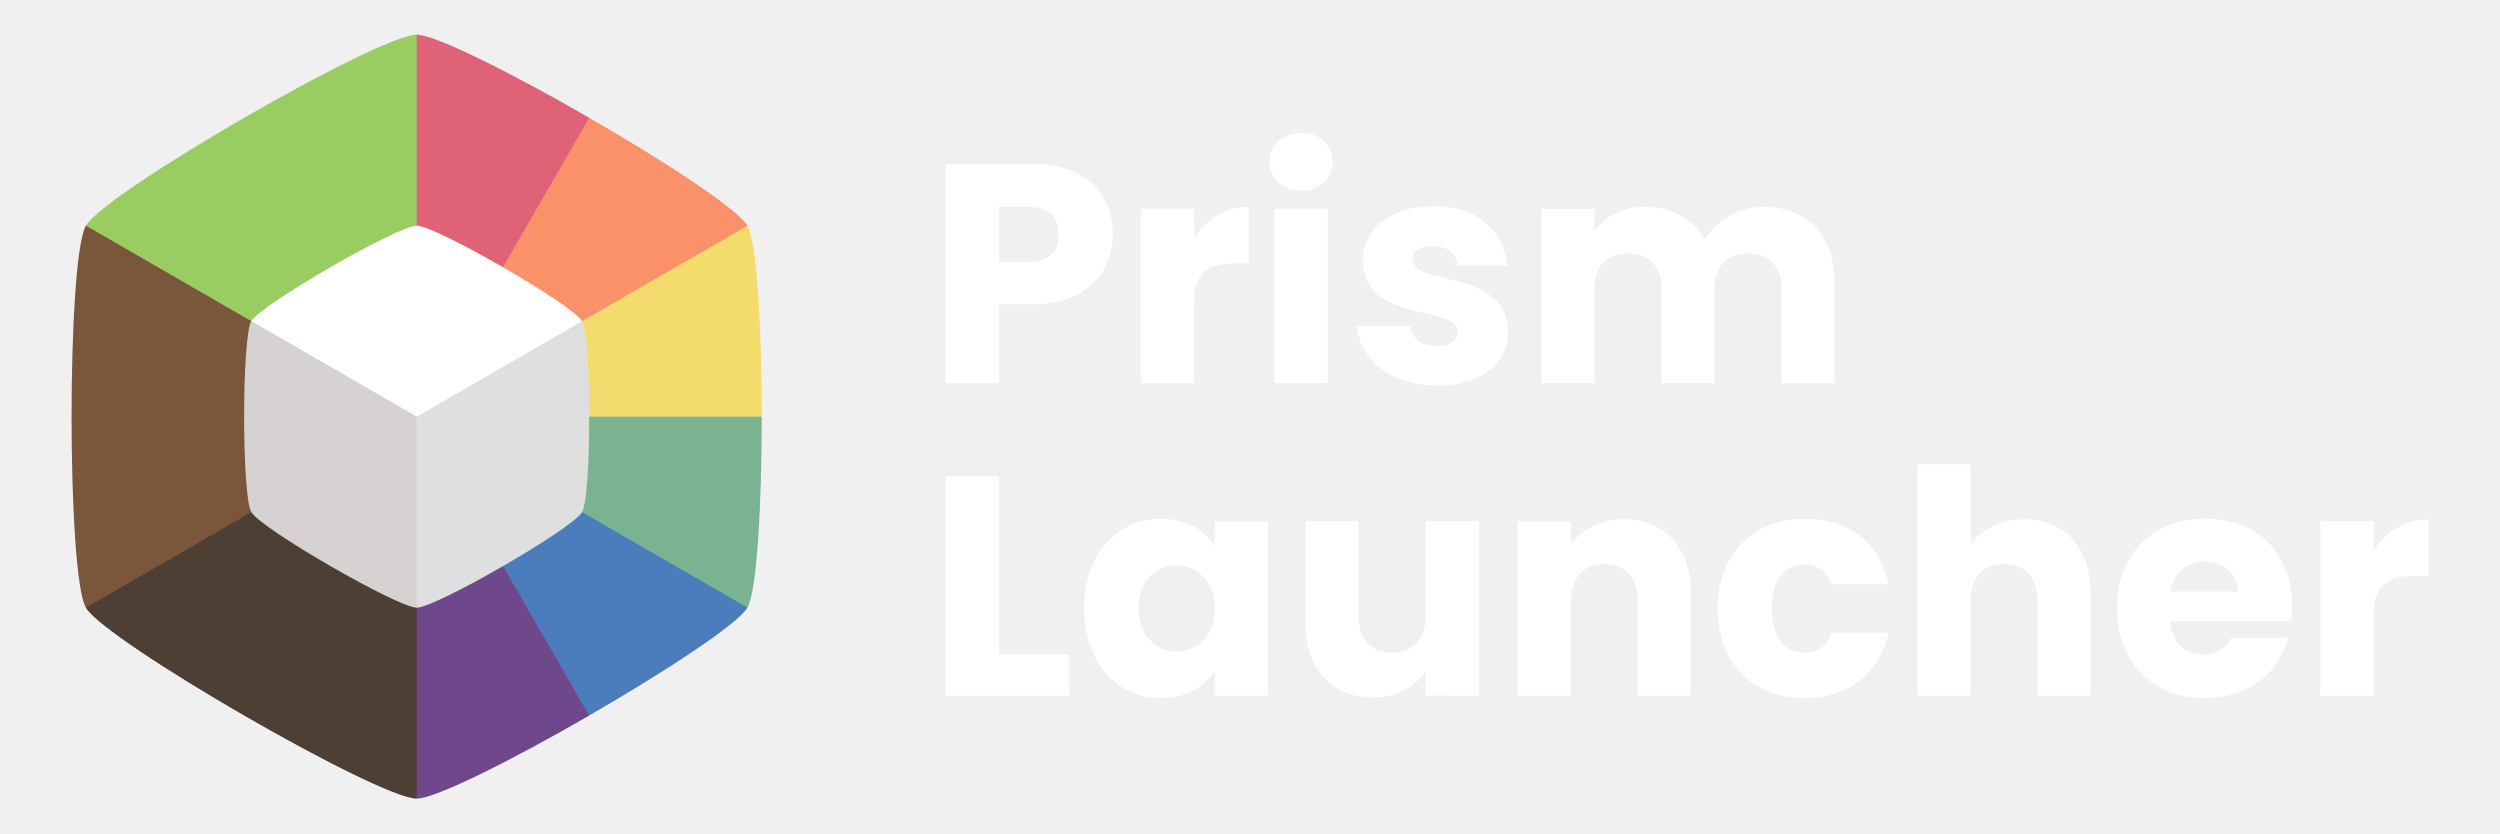
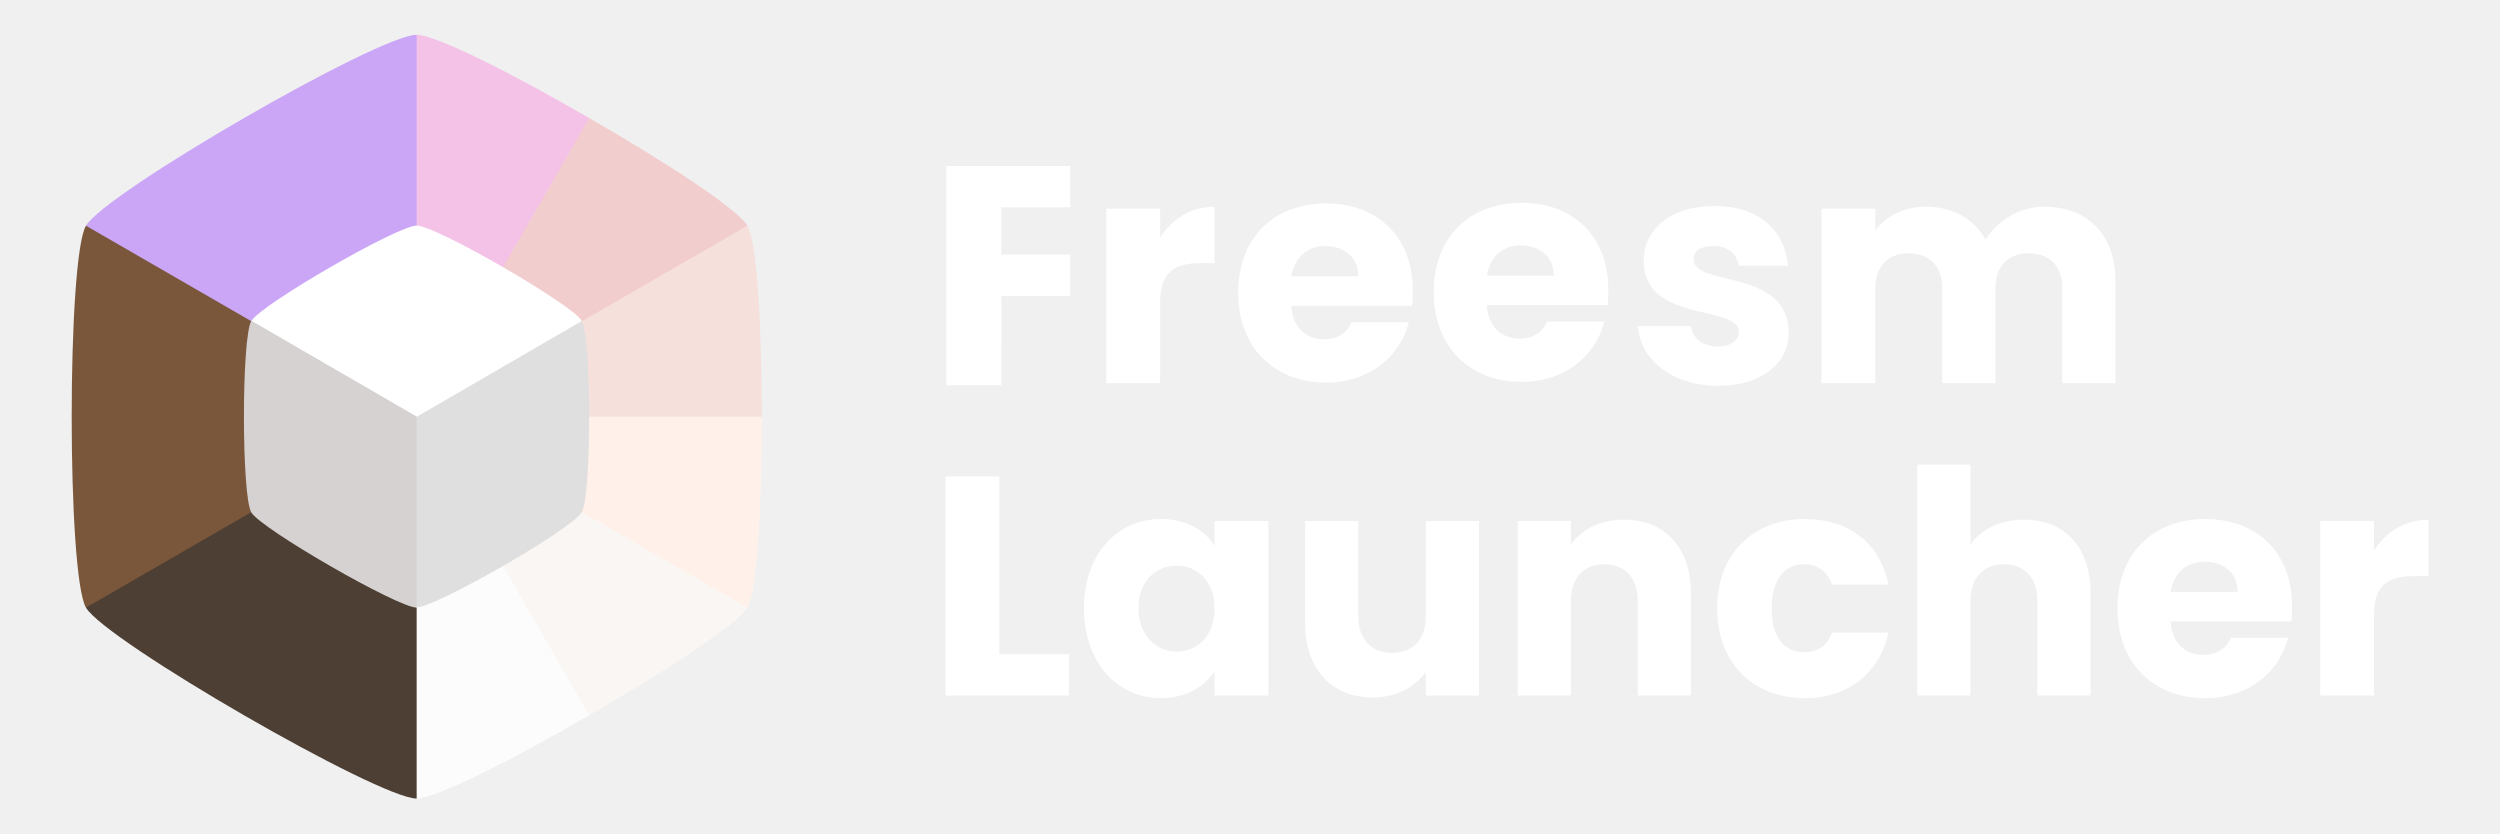
- <svg xmlns="http://www.w3.org/2000/svg" width="144" height="48" version="1.1" viewBox="0 0 38.1 12.7" id="svg66">
-   <defs id="defs70" />
-   <g stroke-width=".265" id="g24">
-     <path d="m6.35 6.35" fill="#99cd61" id="path4" />
-     <path d="m6.35 0.529-2.521 4.366 2.521 1.455 2.52-1.455 0.11-3.1c-1.151-0.665-2.339-1.266-2.63-1.266z" fill="#df6277" id="path6" />
-     <path d="m8.98 1.795-2.63 4.555 2.52 1.455 2.521-4.366c-0.146-0.252-1.26-0.98-2.411-1.644z" fill="#fb9168" id="path8" />
-     <path d="m11.391 3.44-5.041 2.91 2.52 1.455 2.739-1.455c0-1.329-0.073-2.658-0.218-2.91z" fill="#f3db6c" id="path10" />
-     <path d="m6.35 6.35v2.91h5.041c0.146-0.252 0.218-1.581 0.218-2.91z" fill="#7ab392" id="path12" />
-     <path d="m6.35 6.35v2.91l2.63 1.644c1.151-0.665 2.266-1.392 2.411-1.644z" fill="#4b7cbc" id="path14" />
-     <path d="m6.35 6.35-2.521 1.455 2.521 4.366c0.291 0 1.479-0.601 2.63-1.266z" fill="#6f488c" id="path16" />
-     <path d="m3.829 4.895-2.52 4.366c0.291 0.504 4.459 2.91 5.041 2.91v-5.821z" fill="#4d3f33" id="path18" />
-     <path d="m1.309 3.44c-0.291 0.504-0.291 5.317 0 5.821l5.041-2.91v-2.91z" fill="#7a573b" id="path20" />
-     <path d="m6.35 0.529c-0.582-2e-8 -4.75 2.406-5.041 2.91l5.041 2.91z" fill="#99cd61" id="path22" />
-   </g>
-   <g transform="matrix(.88 0 0 .88 -10.906 -1.2421)" id="g32">
-     <g transform="translate(13.26 2.2776)" id="g28">
-       <path transform="matrix(.96975 0 0 .96975 .1921 .1921)" d="m6.35 2.939c-0.341 0-2.783 1.41-2.953 1.705l2.953 5.116 2.954-5.116c-0.171-0.295-2.613-1.705-2.954-1.705z" fill="#fff" stroke-width=".265" id="path26" />
+ <svg xmlns="http://www.w3.org/2000/svg" width="38.1" height="12.7" version="1.1">
+   <g class="layer">
+     <g id="svg_12" transform="matrix(.88 0 0 .88 -10.906 -1.2421)">
+       <g id="svg_13" transform="translate(13.26 2.2776)">
+         <path d="m6.35,2.94c-0.34,0 -2.78,1.41 -2.95,1.7l2.95,5.12l2.95,-5.12c-0.17,-0.29 -2.61,-1.7 -2.95,-1.7z" fill="#fff" id="svg_14" stroke-width="0.26" transform="matrix(.96975 0 0 .96975 .1921 .1921)" />
+       </g>
+       <path d="m16.75,6.97l2.86,4.96c0.33,0 2.7,-1.36 2.86,-1.65c0.17,-0.29 0.17,-3.02 0,-3.31l-2.86,1.66l-2.86,-1.66z" fill="#dfdfdf" id="svg_15" stroke-width="0.26" />
    </g>
-     <path d="m16.746 6.974 2.864 4.961c0.331 0 2.699-1.367 2.864-1.654 0.165-0.286 0.165-3.021 0-3.307l-2.864 1.654z" fill="#dfdfdf" stroke-width=".265" id="path30" />
-   </g>
-   <path d="m3.83 4.895c-0.146 0.252-0.146 2.658 0 2.91 0.146 0.252 2.229 1.455 2.52 1.455v-2.91z" fill="#d6d2d2" stroke-width=".265" id="path34" />
-   <g fill="#14191e" stroke-width=".265" aria-label="Prism Launcher" id="g62" style="fill:#ffffff;fill-opacity:1">
-     <path d="m15.669 3.991h-0.443v-0.838h0.443c0.324 0 0.462 0.162 0.462 0.419 0 0.257-0.138 0.419-0.462 0.419zm1.291-0.419c0-0.614-0.41-1.076-1.229-1.076h-1.319v3.343h0.814v-1.2h0.505c0.852 0 1.229-0.514 1.229-1.067z" id="path36" style="fill:#ffffff;fill-opacity:1" />
-     <path d="m18.198 4.605c0-0.457 0.224-0.591 0.61-0.591h0.224v-0.862c-0.357 0-0.648 0.191-0.833 0.471v-0.443h-0.814v2.658h0.814z" id="path38" style="fill:#ffffff;fill-opacity:1" />
-     <path d="m19.421 3.181v2.658h0.814v-2.658zm0.41-0.276c0.286 0 0.481-0.195 0.481-0.438 0-0.248-0.195-0.443-0.481-0.443-0.291 0-0.486 0.195-0.486 0.443 0 0.243 0.195 0.438 0.486 0.438z" id="path40" style="fill:#ffffff;fill-opacity:1" />
-     <path d="m21.908 5.877c0.667 0 1.076-0.348 1.076-0.81-0.014-0.991-1.453-0.691-1.453-1.114 0-0.129 0.105-0.205 0.295-0.205 0.229 0 0.367 0.119 0.391 0.3h0.752c-0.052-0.524-0.433-0.905-1.119-0.905-0.695 0-1.081 0.371-1.081 0.824 0 0.976 1.448 0.667 1.448 1.095 0 0.119-0.11 0.214-0.319 0.214-0.224 0-0.391-0.124-0.41-0.31h-0.805c0.038 0.514 0.514 0.91 1.224 0.91z" id="path42" style="fill:#ffffff;fill-opacity:1" />
-     <path d="m27.146 4.396v1.443h0.81v-1.553c0-0.714-0.424-1.133-1.081-1.133-0.386 0-0.719 0.214-0.895 0.495-0.181-0.319-0.505-0.495-0.905-0.495-0.348 0-0.619 0.148-0.776 0.362v-0.333h-0.814v2.658h0.814v-1.443c0-0.348 0.2-0.538 0.51-0.538 0.31 0 0.51 0.191 0.51 0.538v1.443h0.81v-1.443c0-0.348 0.2-0.538 0.51-0.538 0.31 0 0.51 0.191 0.51 0.538z" id="path44" style="fill:#ffffff;fill-opacity:1" />
-     <path d="m15.226 7.258h-0.814v3.343h1.881v-0.629h-1.067z" id="path46" style="fill:#ffffff;fill-opacity:1" />
-     <path d="m16.521 9.268c0 0.838 0.519 1.372 1.167 1.372 0.395 0 0.676-0.181 0.824-0.414v0.376h0.814v-2.658h-0.814v0.376c-0.143-0.233-0.424-0.414-0.819-0.414-0.652 0-1.172 0.524-1.172 1.362zm1.991 0.005c0 0.424-0.271 0.657-0.581 0.657-0.305 0-0.581-0.238-0.581-0.662s0.276-0.652 0.581-0.652c0.31 0 0.581 0.233 0.581 0.657z" id="path48" style="fill:#ffffff;fill-opacity:1" />
-     <path d="m22.541 10.601v-2.658h-0.814v1.443c0 0.362-0.2 0.562-0.514 0.562-0.305 0-0.51-0.2-0.51-0.562v-1.443h-0.81v1.553c0 0.71 0.414 1.133 1.029 1.133 0.357 0 0.643-0.162 0.805-0.391v0.362z" id="path50" style="fill:#ffffff;fill-opacity:1" />
-     <path d="m24.96 9.158v1.443h0.81v-1.553c0-0.714-0.41-1.133-1.024-1.133-0.357 0-0.643 0.157-0.805 0.381v-0.352h-0.814v2.658h0.814v-1.443c0-0.362 0.2-0.562 0.51-0.562 0.31 0 0.51 0.2 0.51 0.562z" id="path52" style="fill:#ffffff;fill-opacity:1" />
-     <path d="m26.175 9.273c0 0.843 0.552 1.367 1.333 1.367 0.667 0 1.138-0.386 1.276-1h-0.867c-0.071 0.195-0.2 0.305-0.424 0.305-0.291 0-0.491-0.229-0.491-0.672s0.2-0.672 0.491-0.672c0.224 0 0.357 0.119 0.424 0.305h0.867c-0.138-0.633-0.61-1-1.276-1-0.781 0-1.333 0.529-1.333 1.367z" id="path54" style="fill:#ffffff;fill-opacity:1" />
-     <path d="m29.218 7.077v3.524h0.814v-1.443c0-0.362 0.2-0.562 0.51-0.562 0.31 0 0.51 0.2 0.51 0.562v1.443h0.81v-1.553c0-0.714-0.405-1.133-1.01-1.133-0.367 0-0.657 0.157-0.819 0.386v-1.224z" id="path56" style="fill:#ffffff;fill-opacity:1" />
-     <path d="m33.599 8.558c0.271 0 0.5 0.167 0.5 0.457h-1.019c0.048-0.295 0.252-0.457 0.519-0.457zm1.272 1.162h-0.867c-0.067 0.143-0.195 0.257-0.424 0.257-0.262 0-0.476-0.162-0.505-0.51h1.843c0.009-0.081 0.014-0.162 0.014-0.238 0-0.81-0.548-1.324-1.324-1.324-0.791 0-1.343 0.524-1.343 1.367 0 0.843 0.562 1.367 1.343 1.367 0.662 0 1.133-0.4 1.262-0.919z" id="path58" style="fill:#ffffff;fill-opacity:1" />
-     <path d="m36.176 9.368c0-0.457 0.224-0.591 0.61-0.591h0.224v-0.862c-0.357 0-0.648 0.191-0.833 0.471v-0.443h-0.814v2.658h0.814z" id="path60" style="fill:#ffffff;fill-opacity:1" />
+     <path d="m3.83,4.89c-0.15,0.26 -0.15,2.66 0,2.92c0.15,0.25 2.23,1.45 2.52,1.45l0,-2.91l-2.52,-1.46z" fill="#d6d2d2" id="svg_16" stroke-width="0.26" />
+     <g id="svg_112">
+       <g class="layer" id="svg_113">
+         <g id="svg_73">
+           <g id="svg_109" transform="matrix(0.1353646,0,0,0.1353646,15.30158,0.5291666)" />
+           <g id="svg_92">
+             <path d="m6.35,6.35z" fill="#99cd61" id="svg_108" stroke-width="0.26" />
+             <path d="m6.35,0.53l-2.52,4.36l2.52,1.46l2.52,-1.46l0.11,-3.09c-1.15,-0.67 -2.34,-1.27 -2.63,-1.27z" fill="#f5c2e7" id="svg_107" stroke-width="0.26" />
+             <path d="m8.98,1.8l-2.63,4.55l2.52,1.46l2.52,-4.37c-0.14,-0.25 -1.26,-0.98 -2.41,-1.64z" fill="#f2cdcd" id="svg_106" stroke-width="0.26" />
+             <path d="m11.39,3.44l-5.04,2.91l2.52,1.46l2.74,-1.46c0,-1.33 -0.07,-2.66 -0.22,-2.91z" fill="#f5e0dc" id="svg_105" stroke-width="0.26" />
+             <path d="m6.35,6.35l0,2.91l5.04,0c0.15,-0.25 0.22,-1.58 0.22,-2.91l-5.26,0z" fill="#fff1e9" id="svg_104" stroke-width="0.26" />
+             <path d="m6.35,6.35l0,2.91l2.63,1.64c1.15,-0.66 2.27,-1.39 2.41,-1.64l-5.04,-2.91z" fill="#f9f6f3" id="svg_103" stroke-width="0.26" />
+             <path d="m6.35,6.35l-2.52,1.46l2.52,4.36c0.29,0 1.48,-0.6 2.63,-1.27l-2.63,-4.55z" fill="#fcfcfc" id="svg_102" stroke-width="0.26" />
+             <path d="m3.83,4.89l-2.52,4.37c0.29,0.5 4.46,2.91 5.04,2.91l0,-5.82l-2.52,-1.46z" fill="#4d3f33" id="svg_101" stroke-width="0.26" />
+             <path d="m1.31,3.44c-0.29,0.5 -0.29,5.32 0,5.82l5.04,-2.91l0,-2.91l-5.04,0z" fill="#7a573b" id="svg_100" stroke-width="0.26" />
+             <path d="m6.35,0.53c-0.58,0 -4.75,2.41 -5.04,2.91l5.04,2.91l0,-5.82z" fill="#cba6f7" id="svg_99" stroke-width="0.26" />
+             <g id="svg_93">
+               <g id="svg_95" transform="matrix(0.8799999,0,0,0.8799999,-10.90649,-1.242093)">
+                 <g id="svg_97" transform="translate(13.25996,2.277589)">
+                   <path d="m6.35,3.04c-0.33,0 -2.7,1.37 -2.86,1.65l2.86,4.97l2.86,-4.97c-0.16,-0.28 -2.53,-1.65 -2.86,-1.65z" fill="#ffffff" id="svg_98" stroke-width="0.26" />
+                 </g>
+                 <path d="m16.75,6.97l2.86,4.96c0.33,0 2.7,-1.36 2.86,-1.65c0.17,-0.29 0.17,-3.02 0,-3.31l-2.86,1.66l-2.86,-1.66z" fill="#dfdfdf" id="svg_96" stroke-width="0.26" />
+               </g>
+               <path d="m3.83,4.89c-0.15,0.26 -0.15,2.66 0,2.92c0.15,0.25 2.23,1.45 2.52,1.45l0,-2.91l-2.52,-1.46z" fill="#d6d2d2" id="svg_94" stroke-width="0.26" />
+             </g>
+           </g>
+           <g font-family="poppins" font-size="4.76px" font-weight="bold" id="svg_74" stroke-width="0.26">
+             <path d="m17.68,4.61c0,-0.46 0.22,-0.6 0.61,-0.6l0.22,0l0,-0.86c-0.36,0 -0.65,0.19 -0.83,0.47l0,-0.44l-0.82,0l0,2.66l0.82,0l0,-1.23z" fill="#ffffff" id="svg_91" />
+             <path d="m26.19,5.88c0.66,0 1.07,-0.35 1.07,-0.81c-0.01,-0.99 -1.45,-0.69 -1.45,-1.12c0,-0.13 0.11,-0.2 0.3,-0.2c0.23,0 0.36,0.12 0.39,0.3l0.75,0c-0.05,-0.53 -0.43,-0.91 -1.12,-0.91c-0.69,0 -1.08,0.37 -1.08,0.83c0,0.97 1.45,0.66 1.45,1.09c0,0.12 -0.11,0.22 -0.32,0.22c-0.23,0 -0.39,-0.13 -0.41,-0.31l-0.81,0c0.04,0.51 0.52,0.91 1.23,0.91z" fill="#ffffff" id="svg_90" />
+             <path d="m31.43,4.4l0,1.44l0.81,0l0,-1.55c0,-0.72 -0.43,-1.14 -1.09,-1.14c-0.38,0 -0.71,0.22 -0.89,0.5c-0.18,-0.32 -0.51,-0.5 -0.91,-0.5c-0.34,0 -0.61,0.15 -0.77,0.36l0,-0.33l-0.82,0l0,2.66l0.82,0l0,-1.44c0,-0.35 0.2,-0.54 0.51,-0.54c0.31,0 0.51,0.19 0.51,0.54l0,1.44l0.81,0l0,-1.44c0,-0.35 0.2,-0.54 0.51,-0.54c0.31,0 0.51,0.19 0.51,0.54z" fill="#ffffff" id="svg_89" />
+             <path d="m15.23,7.26l-0.82,0l0,3.34l1.88,0l0,-0.63l-1.06,0l0,-2.71z" fill="#ffffff" id="svg_88" />
+             <path d="m16.52,9.27c0,0.84 0.52,1.37 1.17,1.37c0.39,0 0.67,-0.18 0.82,-0.41l0,0.37l0.82,0l0,-2.66l-0.82,0l0,0.38c-0.14,-0.23 -0.42,-0.41 -0.82,-0.41c-0.65,0 -1.17,0.52 -1.17,1.36zm1.99,0c0,0.43 -0.27,0.66 -0.58,0.66c-0.3,0 -0.58,-0.24 -0.58,-0.66c0,-0.43 0.28,-0.65 0.58,-0.65c0.31,0 0.58,0.23 0.58,0.65z" fill="#ffffff" id="svg_87" />
+             <path d="m22.54,10.6l0,-2.66l-0.81,0l0,1.45c0,0.36 -0.2,0.56 -0.52,0.56c-0.3,0 -0.51,-0.2 -0.51,-0.56l0,-1.45l-0.81,0l0,1.56c0,0.71 0.42,1.13 1.03,1.13c0.36,0 0.64,-0.16 0.81,-0.39l0,0.36l0.81,0z" fill="#ffffff" id="svg_86" />
+             <path d="m24.96,9.16l0,1.44l0.81,0l0,-1.55c0,-0.72 -0.41,-1.13 -1.02,-1.13c-0.36,0 -0.65,0.15 -0.81,0.38l0,-0.36l-0.81,0l0,2.66l0.81,0l0,-1.44c0,-0.36 0.2,-0.56 0.51,-0.56c0.31,0 0.51,0.2 0.51,0.56z" fill="#ffffff" id="svg_85" />
+             <path d="m26.17,9.27c0,0.85 0.56,1.37 1.34,1.37c0.66,0 1.14,-0.39 1.27,-1l-0.86,0c-0.07,0.19 -0.2,0.3 -0.43,0.3c-0.29,0 -0.49,-0.22 -0.49,-0.67c0,-0.44 0.2,-0.67 0.49,-0.67c0.23,0 0.36,0.12 0.43,0.31l0.86,0c-0.13,-0.64 -0.61,-1 -1.27,-1c-0.78,0 -1.34,0.52 -1.34,1.36z" fill="#ffffff" id="svg_84" />
+             <path d="m29.22,7.08l0,3.52l0.81,0l0,-1.44c0,-0.36 0.2,-0.56 0.51,-0.56c0.31,0 0.51,0.2 0.51,0.56l0,1.44l0.81,0l0,-1.55c0,-0.72 -0.4,-1.13 -1.01,-1.13c-0.37,0 -0.66,0.15 -0.82,0.38l0,-1.22l-0.81,0z" fill="#ffffff" id="svg_83" />
+             <path d="m33.6,8.56c0.27,0 0.5,0.16 0.5,0.46l-1.02,0c0.05,-0.3 0.25,-0.46 0.52,-0.46zm1.27,1.16l-0.87,0c-0.06,0.14 -0.19,0.26 -0.42,0.26c-0.26,0 -0.48,-0.16 -0.5,-0.51l1.84,0c0.01,-0.08 0.01,-0.16 0.01,-0.24c0,-0.81 -0.54,-1.32 -1.32,-1.32c-0.79,0 -1.34,0.52 -1.34,1.36c0,0.85 0.56,1.37 1.34,1.37c0.66,0 1.13,-0.4 1.26,-0.92z" fill="#ffffff" id="svg_82" />
+             <path d="m36.18,9.37c0,-0.46 0.22,-0.59 0.61,-0.59l0.22,0l0,-0.86c-0.36,0 -0.65,0.19 -0.83,0.47l0,-0.45l-0.82,0l0,2.66l0.82,0l0,-1.23z" fill="#ffffff" id="svg_81" />
+             <path d="m23.18,3.74c0.27,0 0.5,0.16 0.5,0.46l-1.02,0c0.05,-0.3 0.25,-0.46 0.52,-0.46zm1.27,1.16l-0.87,0c-0.06,0.14 -0.19,0.26 -0.42,0.26c-0.26,0 -0.48,-0.16 -0.5,-0.51l1.84,0c0.01,-0.08 0.01,-0.16 0.01,-0.24c0,-0.81 -0.54,-1.32 -1.32,-1.32c-0.79,0 -1.34,0.52 -1.34,1.36c0,0.85 0.56,1.37 1.34,1.37c0.66,0 1.13,-0.4 1.26,-0.92z" fill="#ffffff" id="svg_80" />
+             <path d="m20.2,3.75c0.27,0 0.5,0.16 0.5,0.46l-1.02,0c0.05,-0.3 0.25,-0.46 0.52,-0.46zm1.27,1.16l-0.87,0c-0.06,0.14 -0.19,0.26 -0.42,0.26c-0.26,0 -0.48,-0.16 -0.5,-0.51l1.84,0c0.01,-0.08 0.01,-0.16 0.01,-0.24c0,-0.81 -0.54,-1.32 -1.32,-1.32c-0.79,0 -1.34,0.52 -1.34,1.36c0,0.85 0.56,1.37 1.34,1.37c0.66,0 1.13,-0.4 1.26,-0.92z" fill="#ffffff" id="svg_79" />
+             <path d="m15.26,2.53l-0.84,0l0,3.34l0.45,-0.86l0.04,0.23l0.35,0l0,-2.71z" fill="#ffffff" id="svg_78" />
+             <path d="m15.25,2.88l-0.7,0.12l-0.12,0.16l1.88,0l0,-0.63l-1.06,0l0,0.35z" fill="#ffffff" id="svg_77" />
+             <path d="m15.25,4.23l-0.7,0.12l-0.12,0.16l1.88,0l0,-0.63l-1.06,0l0,0.35z" fill="#ffffff" id="svg_76" />
+             <path d="m15.26,4.62c-0.3,-0.47 -0.77,-0.3 -0.37,-0.3l0.04,-0.28l0.04,-0.26c-1.19,0.57 0.09,-0.17 -0.09,0.11l0.38,-0.71l-0.83,0l0,2.69l0.83,0l0,-1.24l0,-0.01z" fill="#ffffff" id="svg_75" />
+           </g>
+         </g>
+       </g>
+     </g>
  </g>
</svg>
